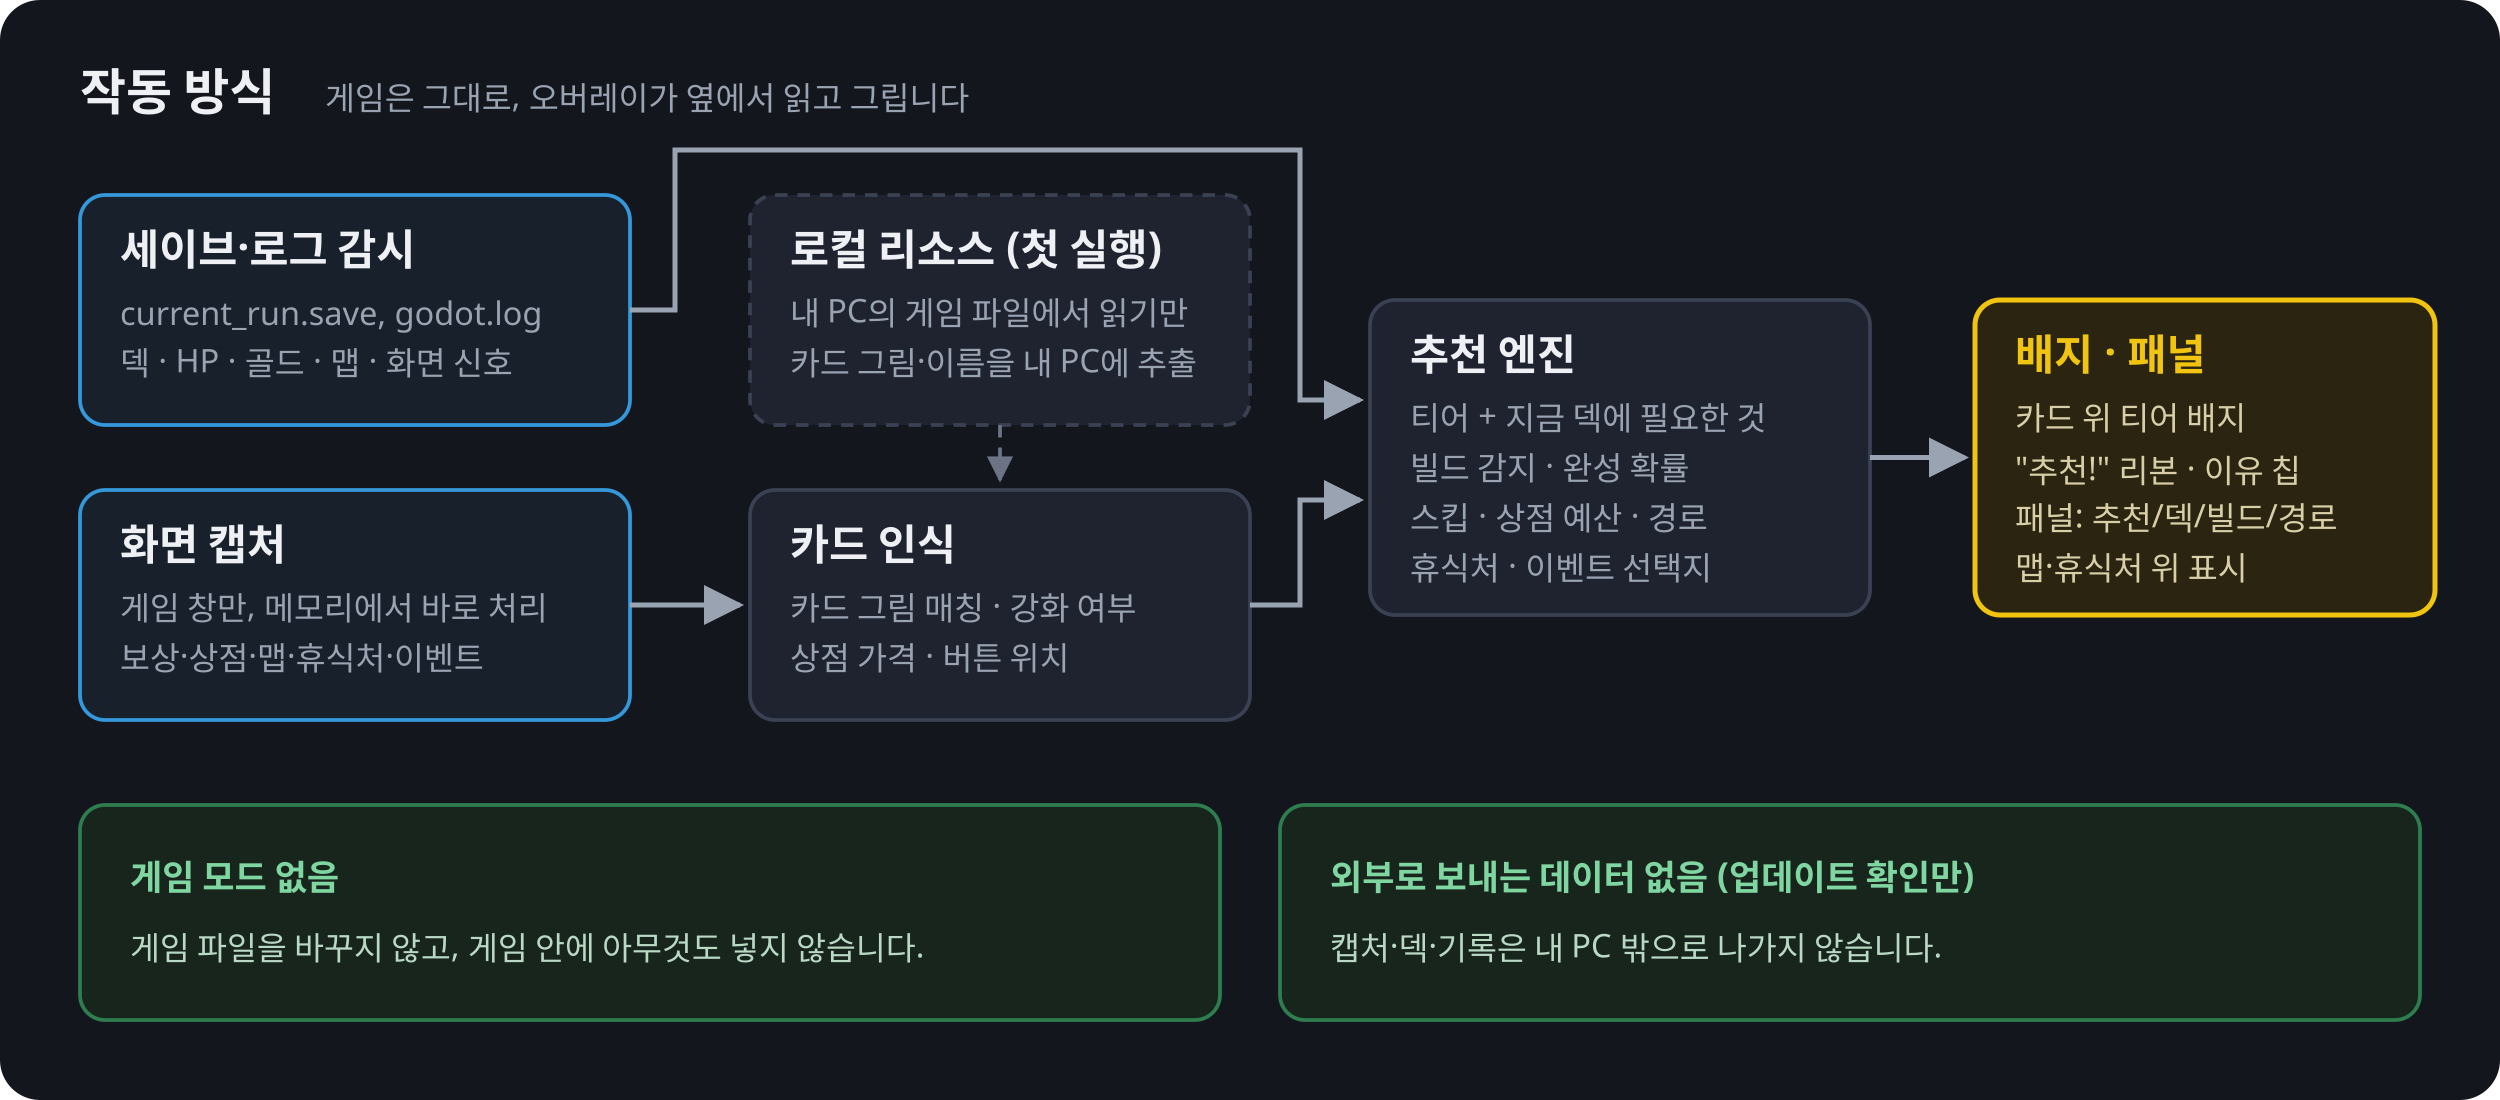
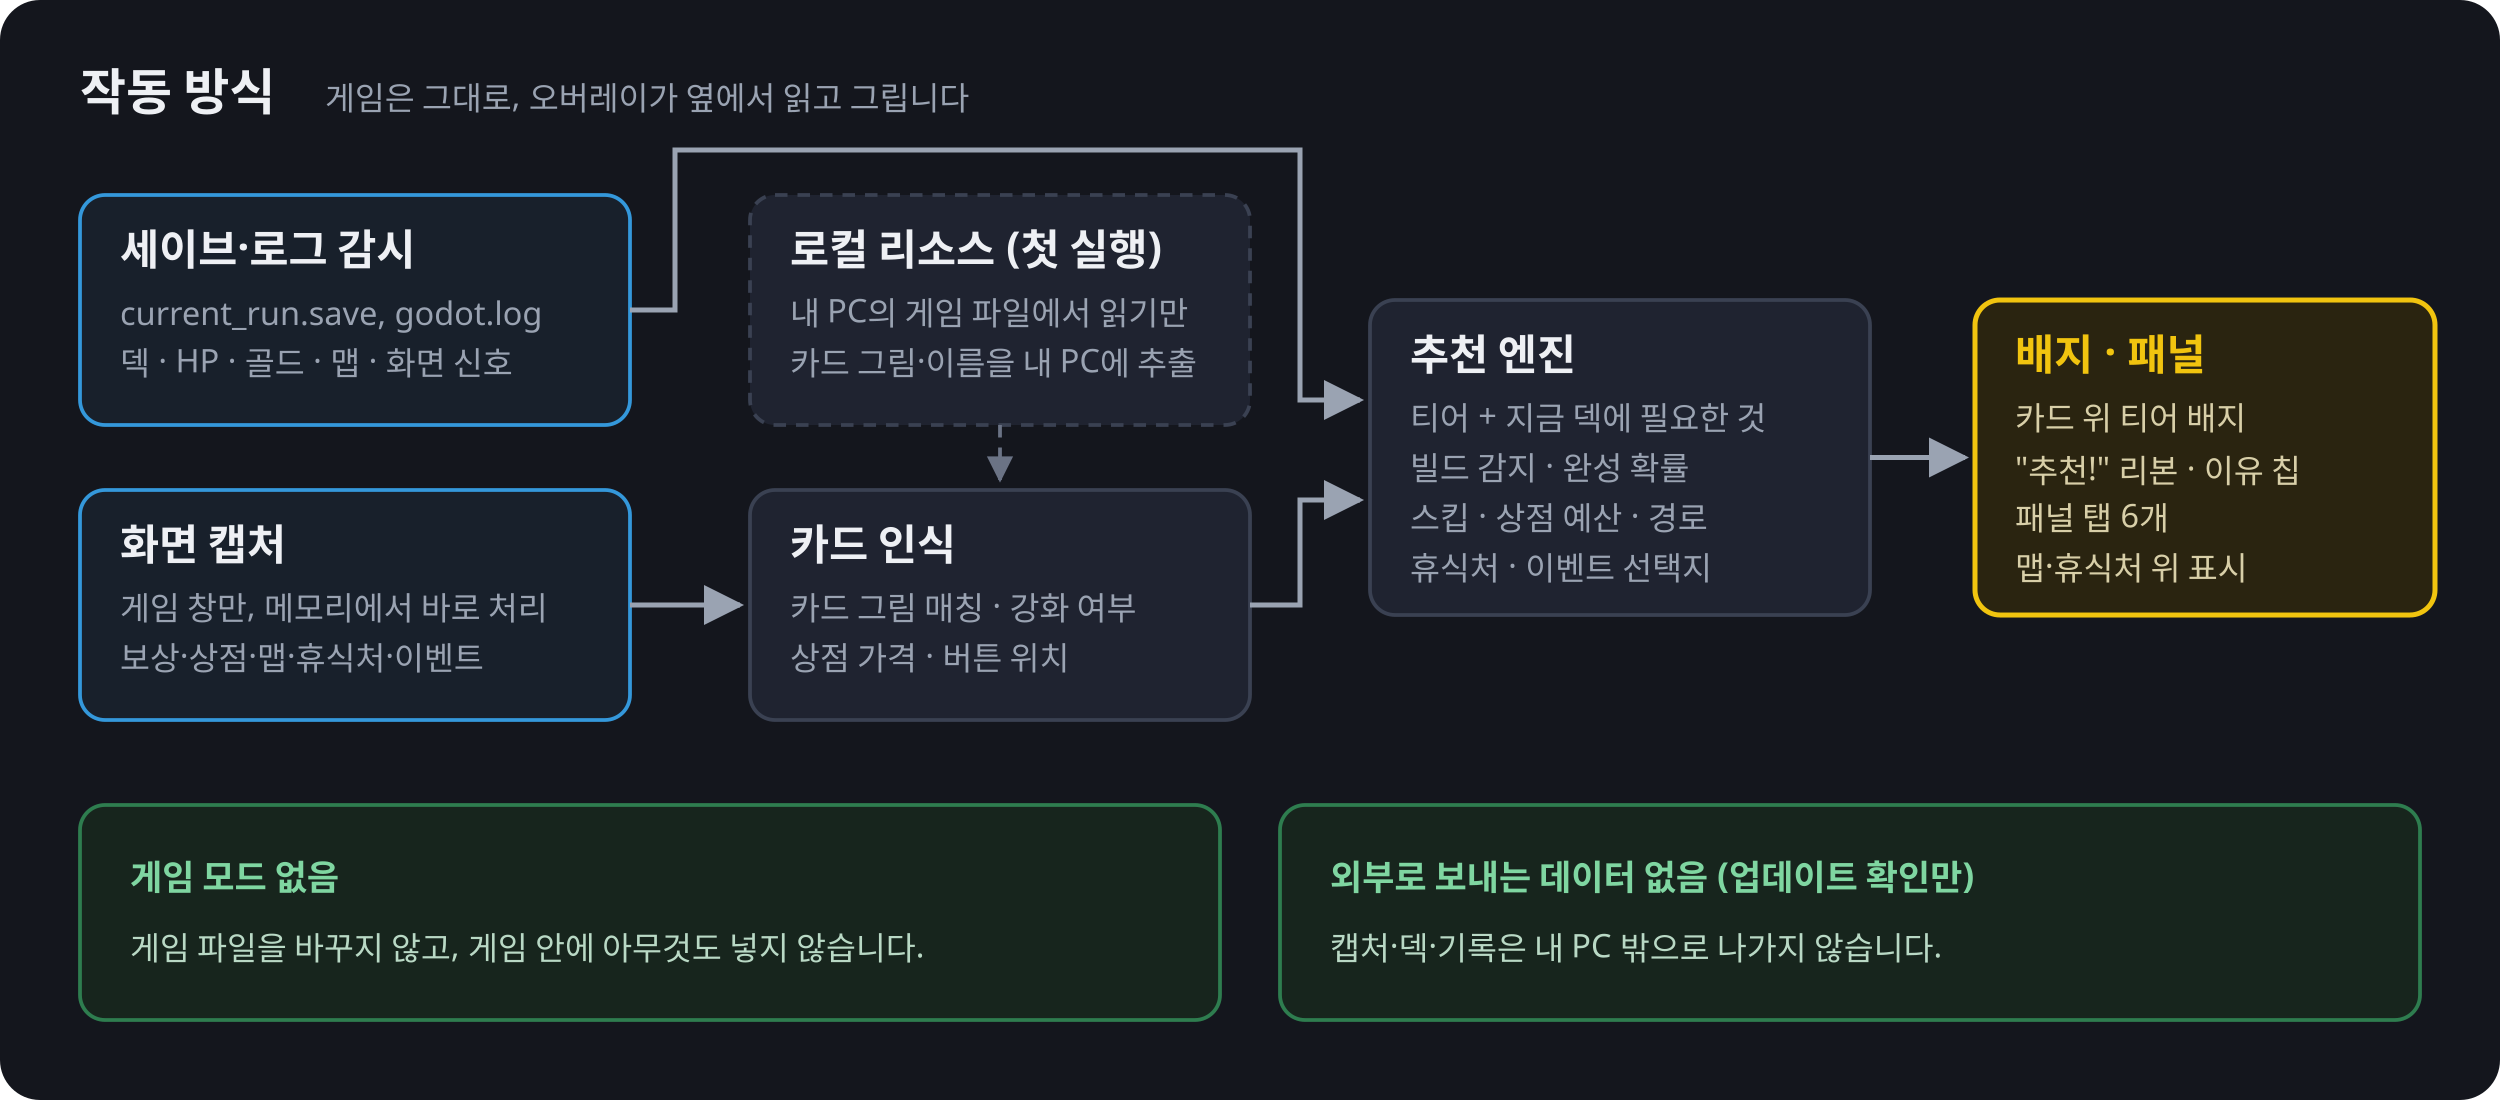
<svg xmlns="http://www.w3.org/2000/svg" viewBox="0 0 1000 440" width="1000" height="440" role="img" aria-label="작동 방식: 세이브·로그 감시와 화면 캡처에서 카드 인식, 추천 엔진을 거쳐 배지와 패널로 표시">
  <style>
    text { font-family: 'Malgun Gothic', 'Apple SD Gothic Neo', 'Noto Sans KR', sans-serif; fill: #EEF0F4; }
    .t { font-size: 17px; font-weight: 700; }
    .s { font-size: 13px; fill: #9AA3B2; }
    .n { font-size: 14px; font-weight: 700; }
    .box { fill: #1F2330; stroke: #3A4152; stroke-width: 1.5; }
    .hl { fill: #2A2410; stroke: #F1C40F; stroke-width: 2; }
    .src { fill: #18202B; stroke: #3498DB; stroke-width: 1.5; }
    .arrow { stroke: #9AA3B2; stroke-width: 2; fill: none; marker-end: url(#a); }
    .dash { stroke: #6B7385; stroke-width: 1.5; fill: none; stroke-dasharray: 5 4; marker-end: url(#a2); }
  </style>
  <defs>
    <marker id="a" viewBox="0 0 10 10" refX="9" refY="5" markerWidth="8" markerHeight="8" orient="auto">
      <path d="M0,0 L10,5 L0,10 Z" fill="#9AA3B2" />
    </marker>
    <marker id="a2" viewBox="0 0 10 10" refX="9" refY="5" markerWidth="7" markerHeight="7" orient="auto">
      <path d="M0,0 L10,5 L0,10 Z" fill="#6B7385" />
    </marker>
  </defs>
  <rect x="0" y="0" width="1000" height="440" rx="16" fill="#14161D" />
  <text x="32" y="44" class="t" style="font-size:20px">작동 방식</text>
  <text x="130" y="44" class="s">게임은 그대로, 오버레이가 옆에서 읽고 그립니다</text>
  <rect x="32" y="78" width="220" height="92" rx="10" class="src" />
  <text x="48" y="106" class="t">세이브·로그 감시</text>
  <text x="48" y="130" class="s">current_run.save, godot.log</text>
  <text x="48" y="150" class="s">덱 · HP · 골드 · 맵 · 화면 신호</text>
  <rect x="32" y="196" width="220" height="92" rx="10" class="src" />
  <text x="48" y="224" class="t">화면 캡처</text>
  <text x="48" y="248" class="s">게임 창만, 메모리에서 바로 처리</text>
  <text x="48" y="268" class="s">보상·상점·맵·휴식처·이벤트</text>
  <rect x="300" y="196" width="200" height="92" rx="10" class="box" />
  <text x="316" y="224" class="t">카드 인식</text>
  <text x="316" y="248" class="s">카드 그림 매칭 · 강화 여부</text>
  <text x="316" y="268" class="s">상점 가격 · 버튼 위치</text>
  <rect x="548" y="120" width="200" height="126" rx="10" class="box" />
  <text x="564" y="148" class="t">추천 엔진</text>
  <text x="564" y="172" class="s">티어 + 지금 덱에 필요한 것</text>
  <text x="564" y="192" class="s">빌드 감지 · 완성 확률</text>
  <text x="564" y="212" class="s">스킵 · 상점 예산 · 경로</text>
  <text x="564" y="232" class="s">휴식처 · 이벤트 선택지</text>
  <rect x="790" y="120" width="184" height="126" rx="10" class="hl" />
  <text x="806" y="148" class="t" style="fill:#F1C40F">배지 · 패널</text>
  <text x="806" y="172" class="s" style="fill:#D8CFA8">카드 위 티어 배지</text>
  <text x="806" y="192" class="s" style="fill:#D8CFA8">"추천!" 리본 · 이유 칩</text>
-   <text x="806" y="212" class="s" style="fill:#D8CFA8">패널: 추천/덱/빌드/경로</text>
+   <text x="806" y="212" class="s" style="fill:#D8CFA8">패널 탭 6개</text>
  <text x="806" y="232" class="s" style="fill:#D8CFA8">맵·휴식처 위 표시</text>
  <rect x="300" y="78" width="200" height="92" rx="10" class="box" style="stroke-dasharray:5 4" />
  <text x="316" y="106" class="t">로컬 리소스 (첫 실행)</text>
  <text x="316" y="130" class="s">내 PC의 게임 파일에서 읽기만</text>
  <text x="316" y="150" class="s">카드 그림·이름을 내 PC에 추출</text>
  <path d="M252,242 L296,242" class="arrow" />
  <path d="M500,242 L520,242 L520,200 L544,200" class="arrow" />
  <path d="M252,124 L270,124 L270,60 L520,60 L520,160 L544,160" class="arrow" />
  <path d="M400,170 L400,192" class="dash" />
  <path d="M748,183 L786,183" class="arrow" />
  <rect x="32" y="322" width="456" height="86" rx="10" fill="#17251D" stroke="#2E7D4F" stroke-width="1.5" />
  <text x="52" y="356" class="n" style="fill:#7FD6A1">게임 모드 없음</text>
  <text x="52" y="384" class="s" style="fill:#B9D9C5">게임 파일을 바꾸지 않고, 게임 안에 아무것도 넣지 않습니다.</text>
  <rect x="512" y="322" width="456" height="86" rx="10" fill="#17251D" stroke="#2E7D4F" stroke-width="1.5" />
  <text x="532" y="356" class="n" style="fill:#7FD6A1">외부로 보내는 데이터 없음 (업데이트 확인만)</text>
  <text x="532" y="384" class="s" style="fill:#B9D9C5">캡처·덱·기록은 내 PC 밖으로 나가지 않습니다.</text>
</svg>
